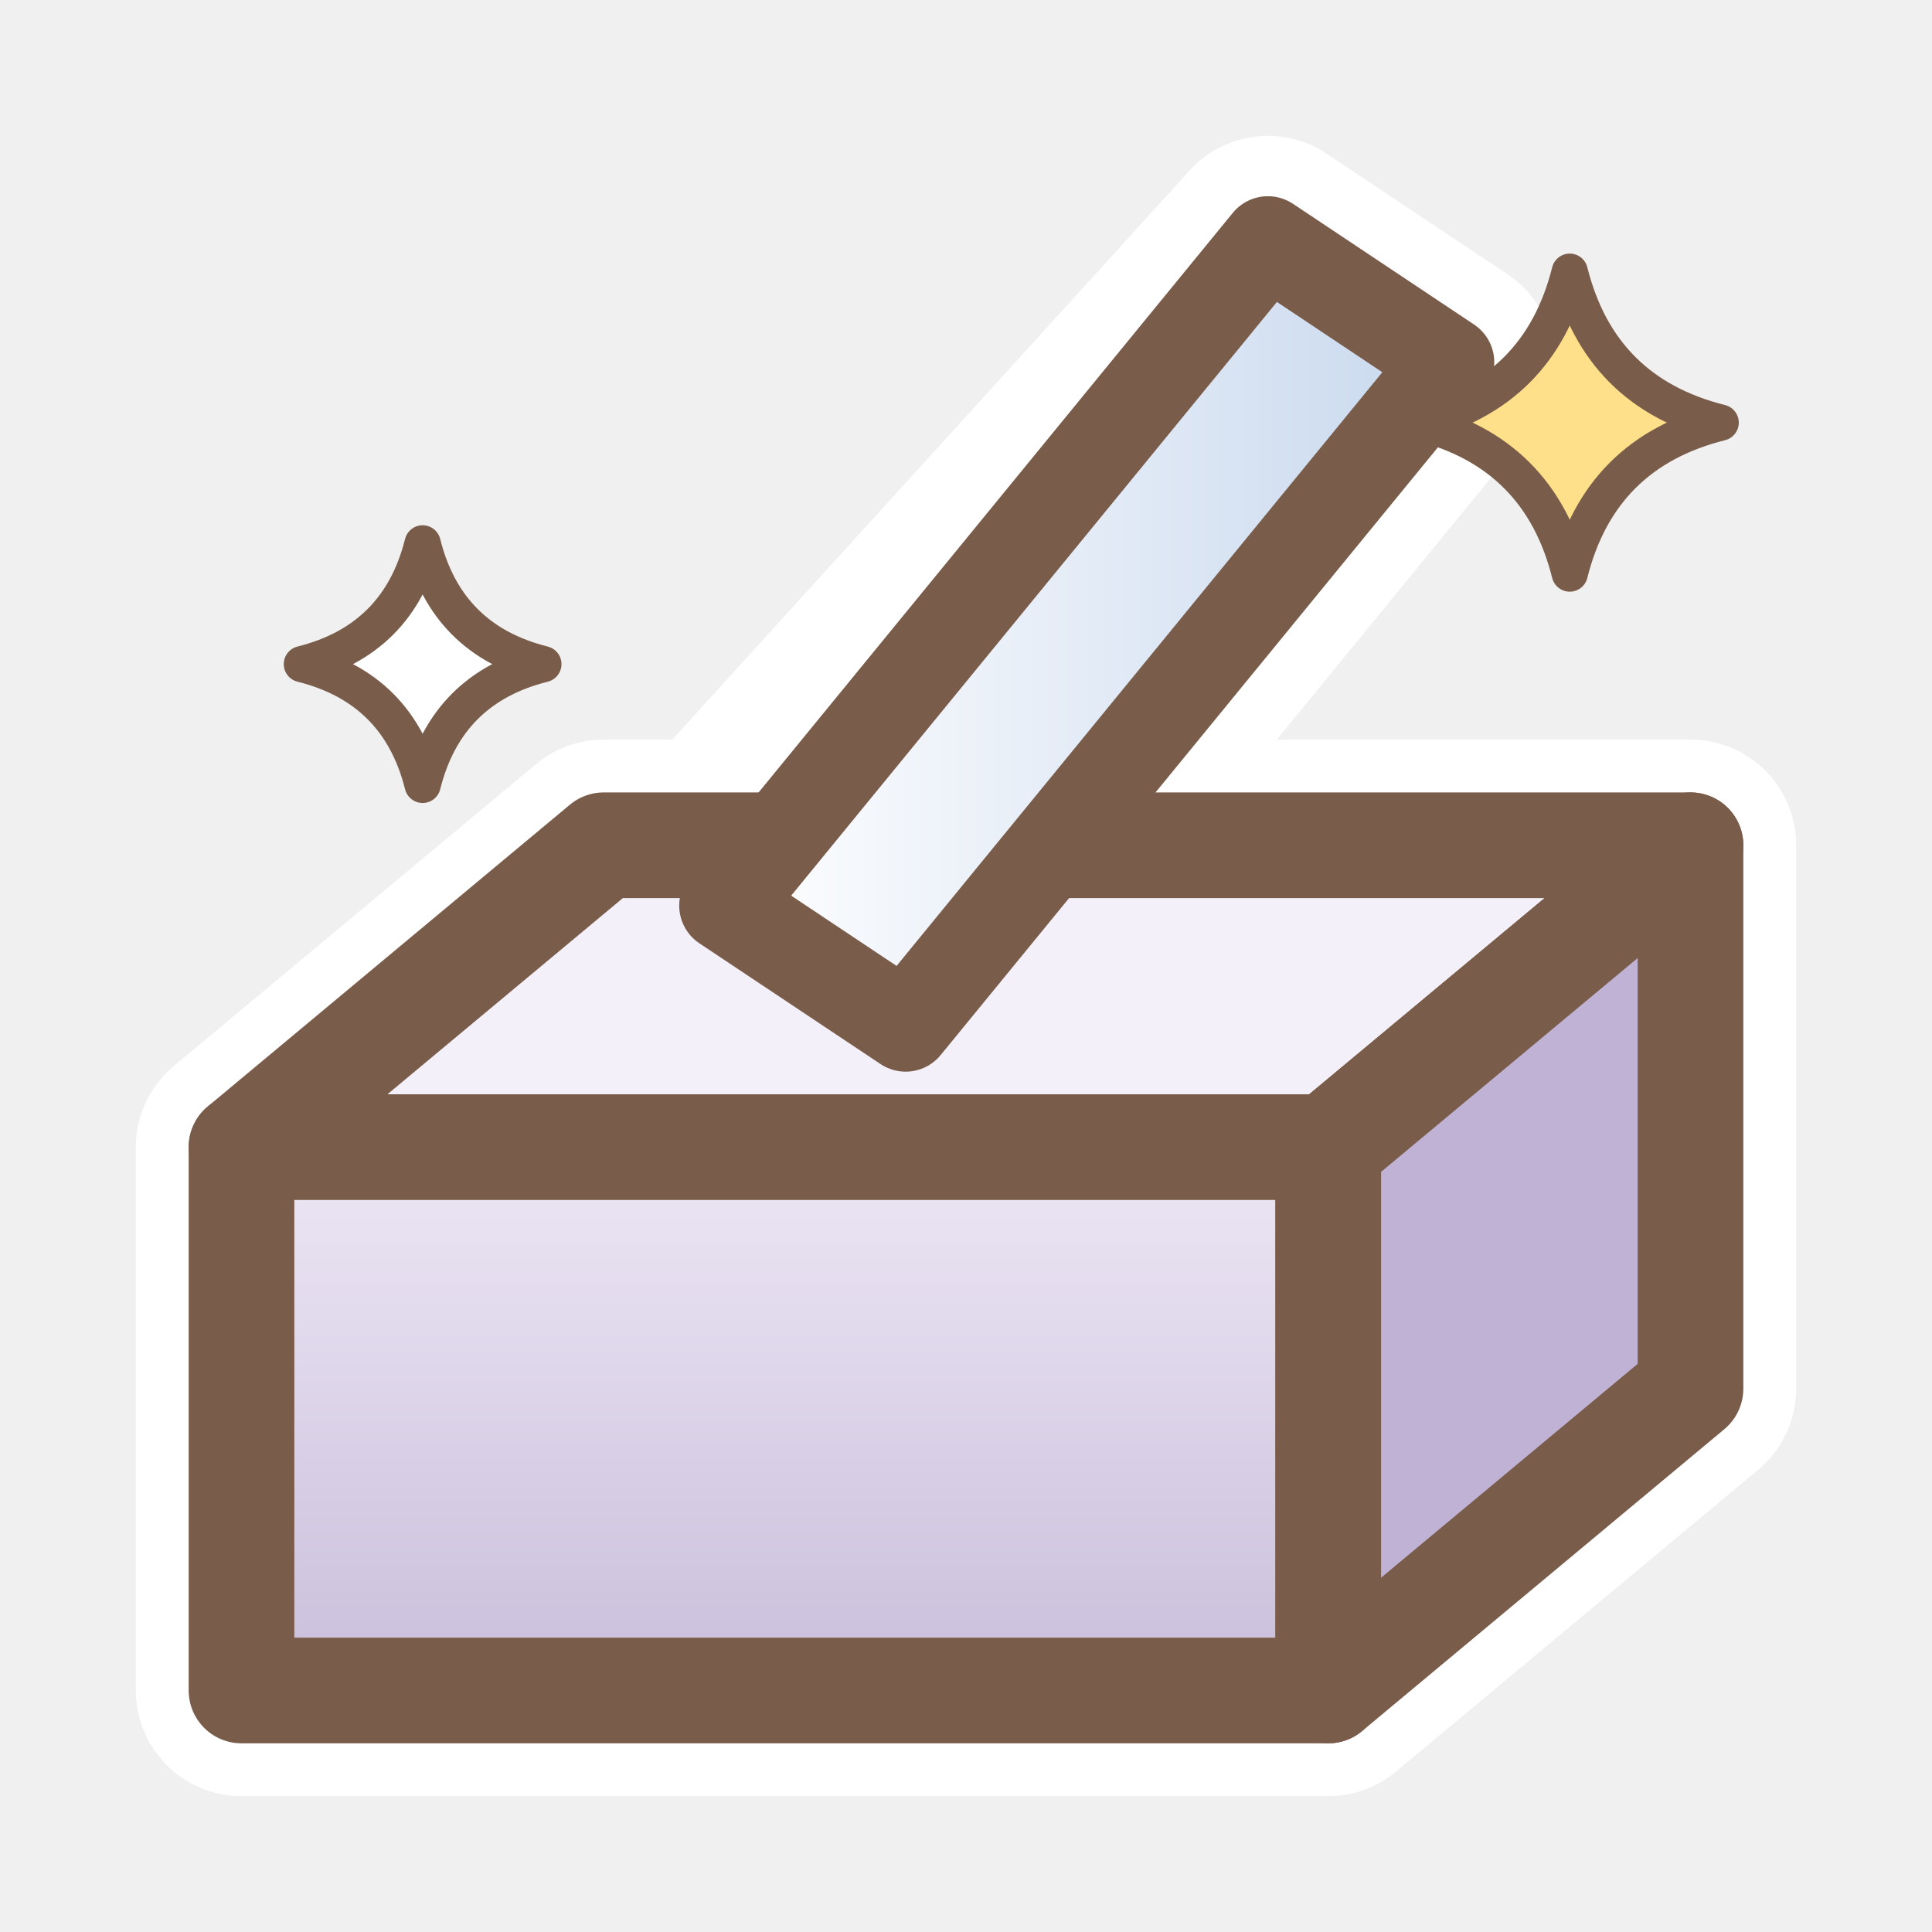
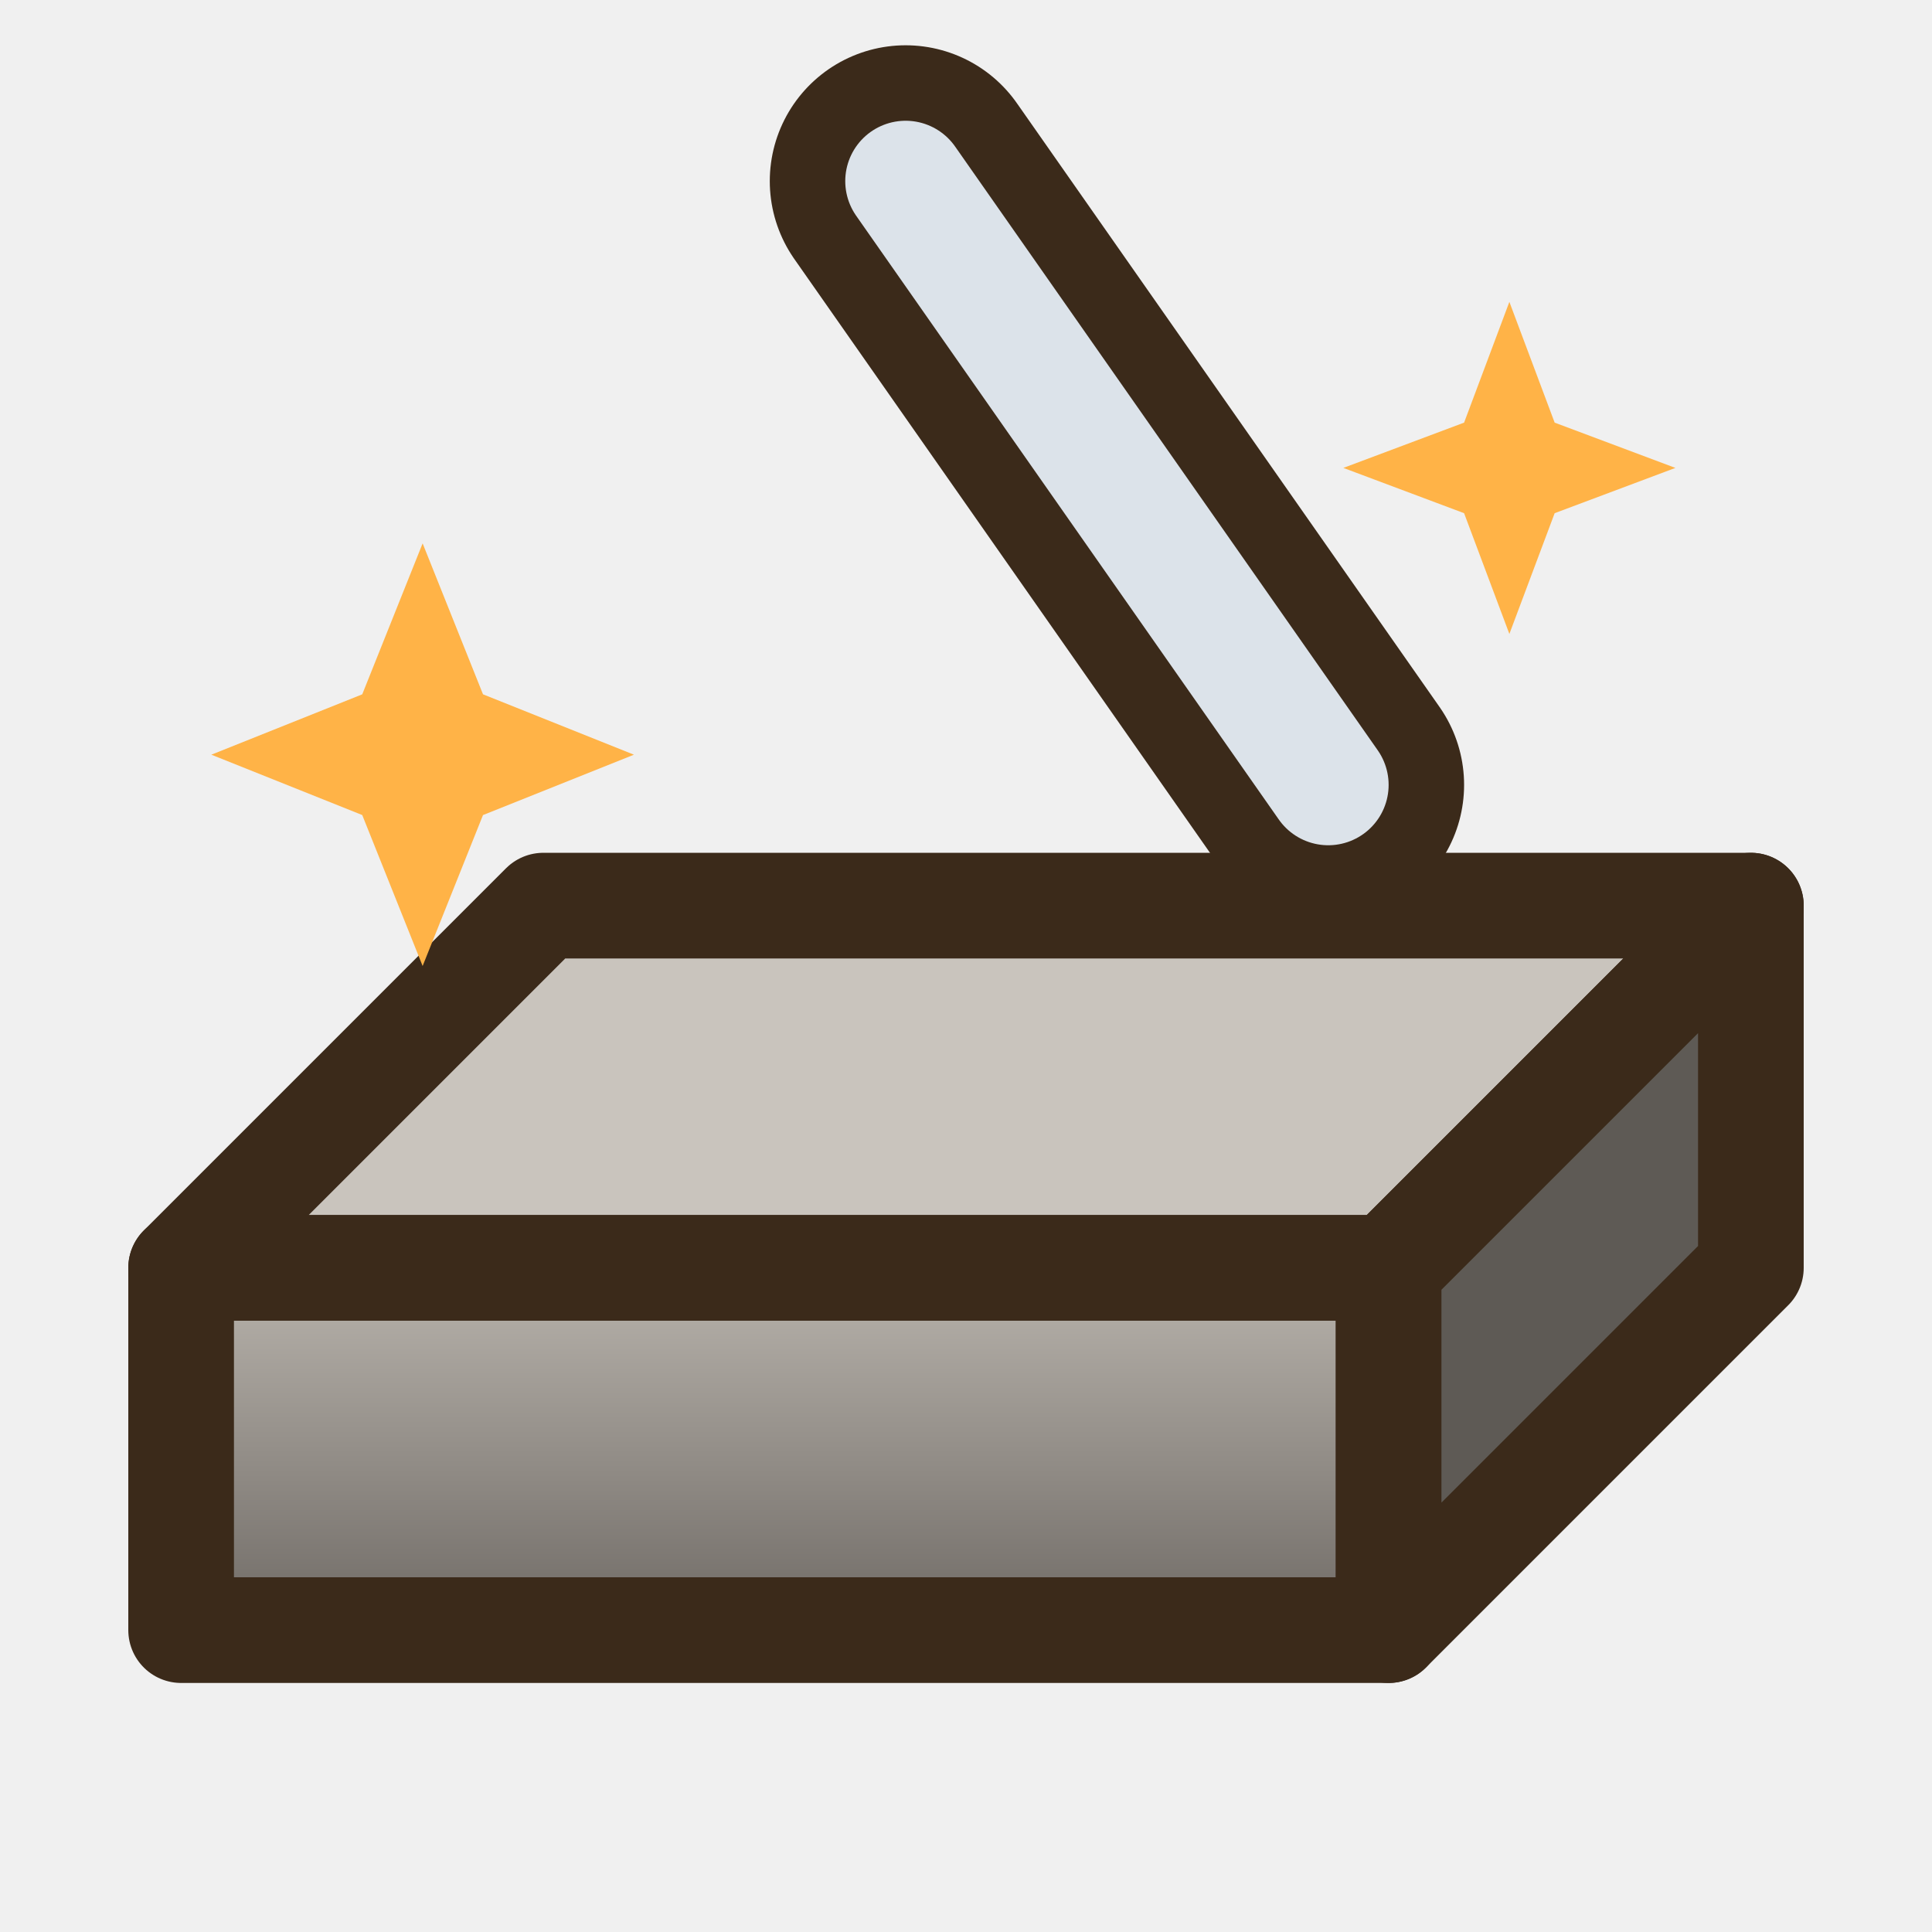
<svg xmlns="http://www.w3.org/2000/svg" width="64" height="64" viewBox="0 0 64 64">
  <defs>
-     <linearGradient id="st" x1="0" y1="0" x2="0" y2="1">
-       <stop offset="0" stop-color="#EDE7F5" />
-       <stop offset="1" stop-color="#C9BEDB" />
-     </linearGradient>
-     <linearGradient id="bl" x1="0" y1="0" x2="1" y2="0">
-       <stop offset="0" stop-color="#FFFFFF" />
-       <stop offset="1" stop-color="#C8D8EE" />
+     <linearGradient id="s" x1="0" y1="0" x2="0" y2="1">
+       <stop offset="0" stop-color="#B9B4AD" />
+       <stop offset="1" stop-color="#6F6A65" />
    </linearGradient>
  </defs>
-   <g fill="#FFFFFF" stroke="#FFFFFF" stroke-width="7" stroke-linejoin="round" stroke-linecap="round">
-     <path d="M8 38 L20 28 L56 28 L56 46 L44 56 L8 56 Z" />
-     <path d="M22 30 L42 8 L48 12 L30 34 Z" />
-   </g>
-   <path d="M8 38 L20 28 L56 28 L44 38 Z" fill="#F4F0FA" stroke="#7A5C4A" stroke-width="3.5" stroke-linejoin="round" stroke-linecap="round" />
-   <path d="M8 38 L44 38 L44 56 L8 56 Z" fill="url(#st)" stroke="#7A5C4A" stroke-width="3.5" stroke-linejoin="round" stroke-linecap="round" />
-   <path d="M44 38 L56 28 L56 46 L44 56 Z" fill="#BFB2D4" stroke="#7A5C4A" stroke-width="3.5" stroke-linejoin="round" stroke-linecap="round" />
-   <path d="M24 30 L42 8 L48 12 L30 34 Z" fill="url(#bl)" stroke="#7A5C4A" stroke-width="3" stroke-linejoin="round" stroke-linecap="round" />
-   <path d="M52 9Q53 13 57 14Q53 15 52 19Q51 15 47 14Q51 13 52 9Z" fill="#FFE08A" stroke="#7A5C4A" stroke-width="1.2" stroke-linejoin="round" stroke-linecap="round" />
-   <path d="M14 18Q14.8 21.2 18 22Q14.8 22.8 14 26Q13.2 22.8 10 22Q13.2 21.2 14 18Z" fill="#FFFFFF" stroke="#7A5C4A" stroke-width="1.2" stroke-linejoin="round" stroke-linecap="round" />
+   <path d="M6 42 L18 30 H58 L46 42 Z" fill="#C9C4BD" stroke="#3B2A1A" stroke-width="3.5" stroke-linejoin="round" />
+   <path d="M6 42 H46 V54 H6 Z" fill="url(#s)" stroke="#3B2A1A" stroke-width="3.5" stroke-linejoin="round" />
+   <path d="M46 42 L58 30 V42 L46 54 Z" fill="#5E5A55" stroke="#3B2A1A" stroke-width="3.5" stroke-linejoin="round" />
+   <path d="M30 6 L44 26" stroke="#3B2A1A" stroke-width="9" stroke-linecap="round" />
+   <path d="M30 6 L44 26" stroke="#DCE3EA" stroke-width="4" stroke-linecap="round" />
+   <path d="M14 18 l2 5 l5 2 l-5 2 l-2 5 l-2 -5 l-5 -2 l5 -2 Z" fill="#FFB347" />
+   <path d="M50 10 l1.5 4 l4 1.5 l-4 1.5 l-1.5 4 l-1.5 -4 l-4 -1.5 l4 -1.5 Z" fill="#FFB347" />
</svg>
